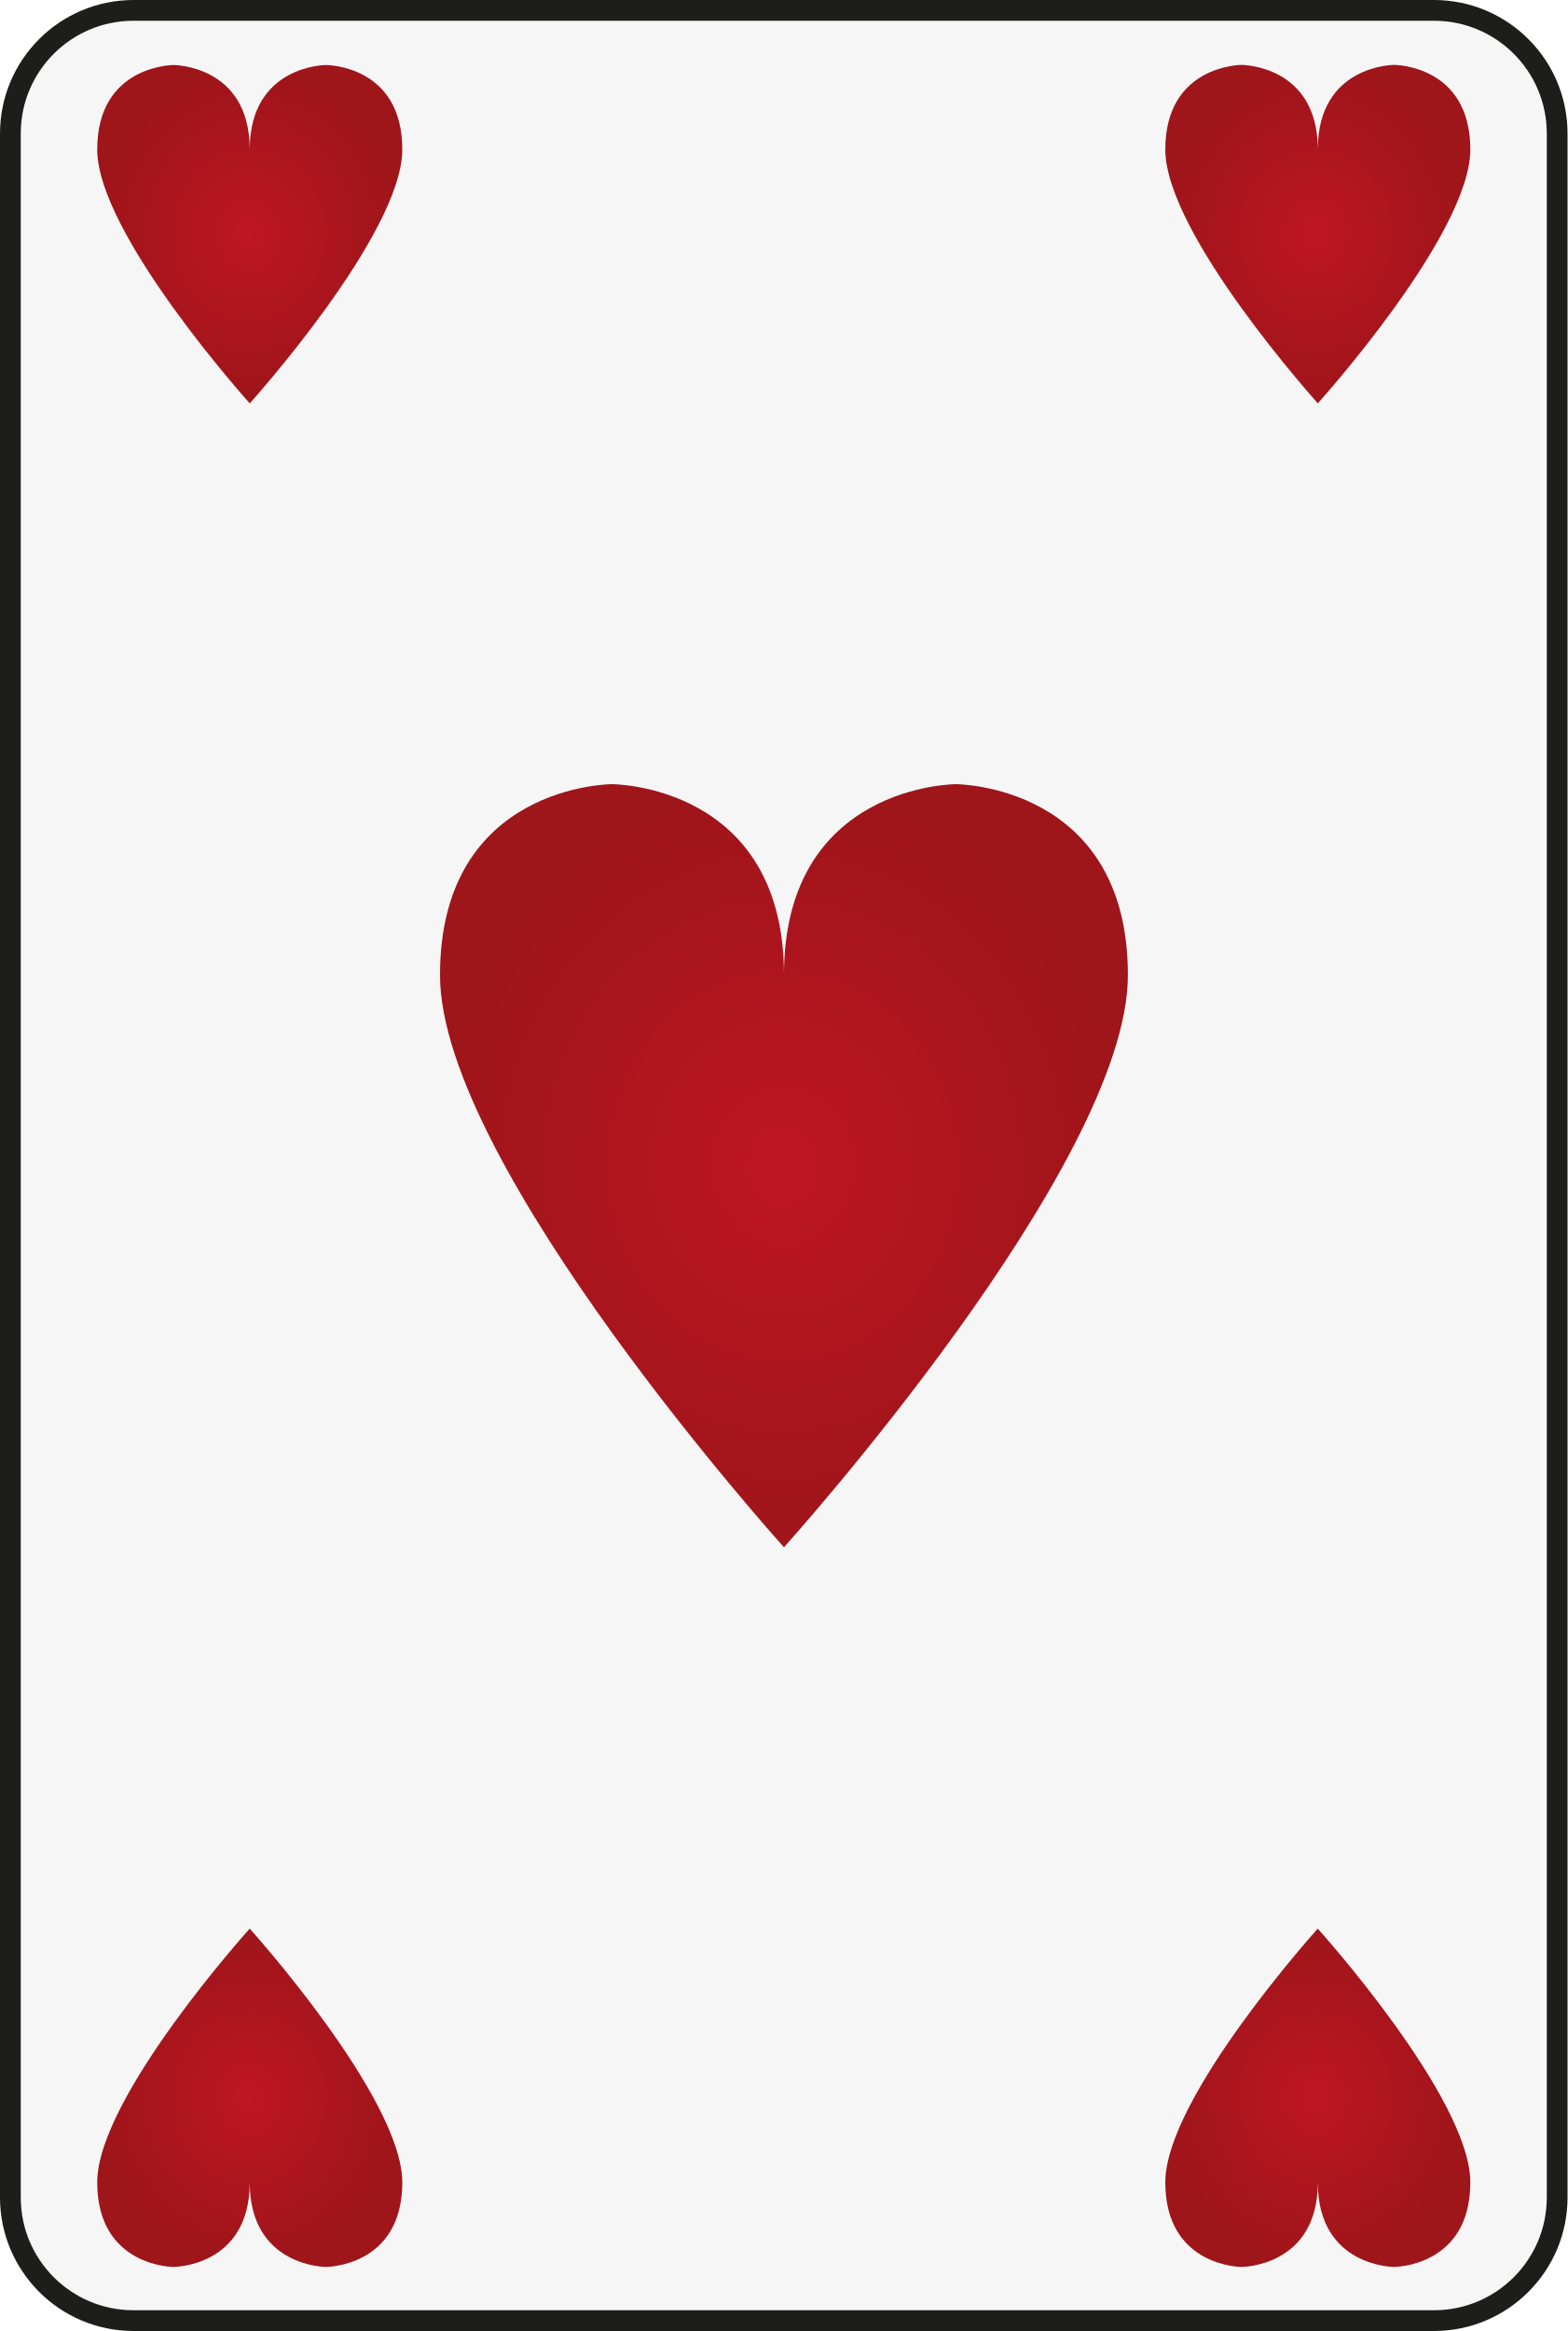
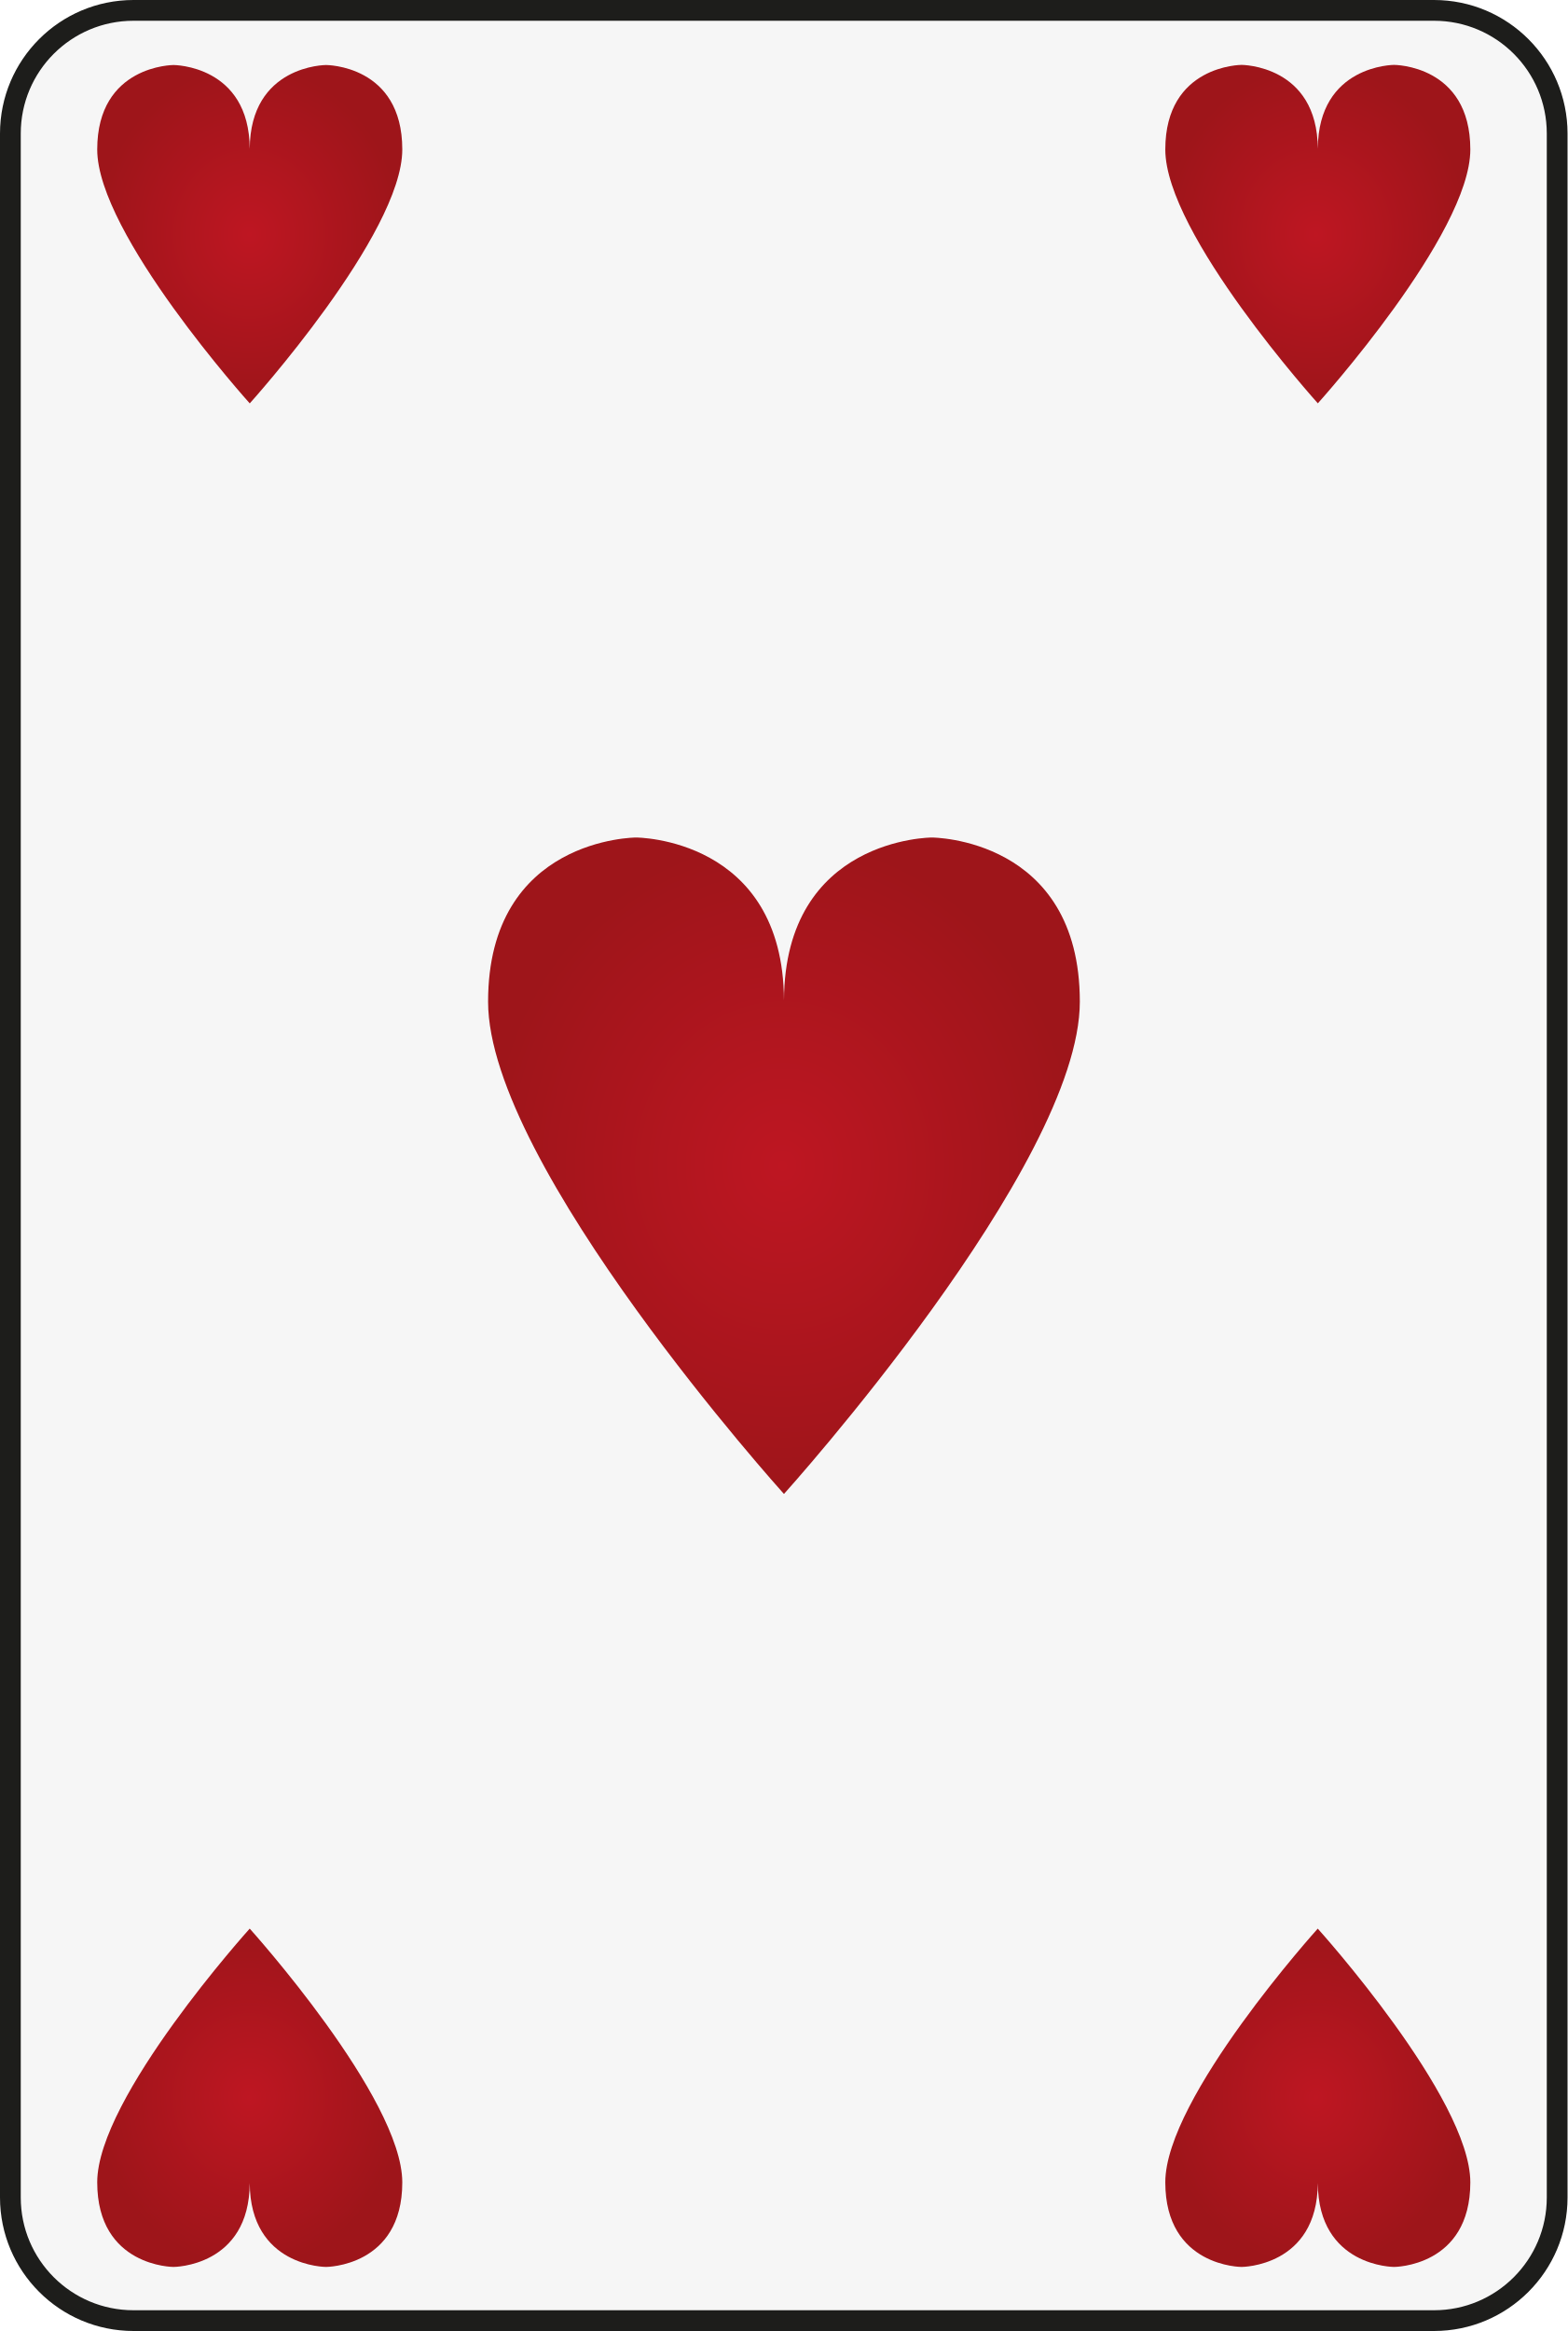
<svg xmlns="http://www.w3.org/2000/svg" xmlns:xlink="http://www.w3.org/1999/xlink" viewBox="0 0 377.62 561.43">
  <defs>
-     <radialGradient id="a" cx="188.93" cy="280.76" r="91.9" gradientTransform="matrix(.9 0 0 1 18.52 0)" gradientUnits="userSpaceOnUse">
+     <radialGradient id="a" cx="188.93" cy="280.76" r="79.05" gradientTransform="matrix(.9 0 0 1 18.52 0)" gradientUnits="userSpaceOnUse">
      <stop offset="0" stop-color="#be1622" />
      <stop offset="1" stop-color="#9e151a" />
    </radialGradient>
    <radialGradient id="b" cx="46.19" cy="56.41" r="40.75" xlink:href="#a" />
    <radialGradient id="c" cx="331.58" cy="56.41" r="40.75" xlink:href="#a" />
    <radialGradient id="d" cx="46.19" cy="-289.83" r="40.75" gradientTransform="matrix(.9 0 0 -1 18.52 215.44)" xlink:href="#a" />
    <radialGradient id="e" cx="331.58" cy="-289.83" r="40.75" gradientTransform="matrix(.9 0 0 -1 18.52 215.44)" xlink:href="#a" />
  </defs>
  <rect x="2.5" y="2.5" width="372.62" height="556.43" rx="29.65" ry="29.65" fill="#f6f6f6" />
  <path d="M345.47 5a27.16 27.16 0 0 1 27.15 27.15v497.13a27.15 27.15 0 0 1-27.15 27.15H32.15A27.15 27.15 0 0 1 5 529.28V32.15A27.16 27.16 0 0 1 32.15 5h313.32m0-5H32.15A32.18 32.18 0 0 0 0 32.15v497.13a32.18 32.18 0 0 0 32.15 32.15h313.32a32.18 32.18 0 0 0 32.15-32.15V32.15A32.18 32.18 0 0 0 345.47 0z" fill="#1d1d1b" />
-   <path d="M188.87 372.65s82.86-91.89 82.84-137.83-41.44-45.95-41.44-45.95-41.2 0-41.41 45.61c-.21-45.62-41.42-45.61-41.42-45.61s-41.42 0-41.44 45.95 82.84 137.83 82.84 137.83" fill="url(#a)" />
+   <path d="M188.87 359.81s71.28-79.05 71.26-118.57-35.65-39.52-35.65-39.52-35.44 0-35.62 39.22c-.18-39.24-35.63-39.22-35.63-39.22s-35.63 0-35.65 39.52 71.26 118.57 71.26 118.57" fill="url(#a)" />
  <path d="M60.17 97.15S96.91 56.41 96.91 36 78.53 15.66 78.53 15.66s-18.27 0-18.37 20.22C60.07 15.65 41.8 15.66 41.8 15.66s-18.37 0-18.38 20.34 36.74 61.15 36.74 61.15" fill="url(#b)" />
  <path d="M317.46 97.15S354.21 56.41 354.2 36s-18.38-20.37-18.38-20.37-18.27 0-18.36 20.22c-.1-20.23-18.37-20.22-18.37-20.22s-18.36 0-18.37 20.37 36.73 61.12 36.73 61.12" fill="url(#c)" />
  <path d="M60.17 464.53s36.74 40.74 36.74 61.11S78.53 546 78.53 546s-18.27 0-18.37-20.22C60.07 546 41.8 546 41.8 546s-18.37 0-18.38-20.38 36.74-61.11 36.74-61.11" fill="url(#d)" />
  <path d="M317.46 464.53s36.75 40.74 36.74 61.11S335.82 546 335.82 546s-18.27 0-18.36-20.22C317.36 546 299.09 546 299.09 546s-18.36 0-18.37-20.38 36.73-61.11 36.73-61.11" fill="url(#e)" />
</svg>
